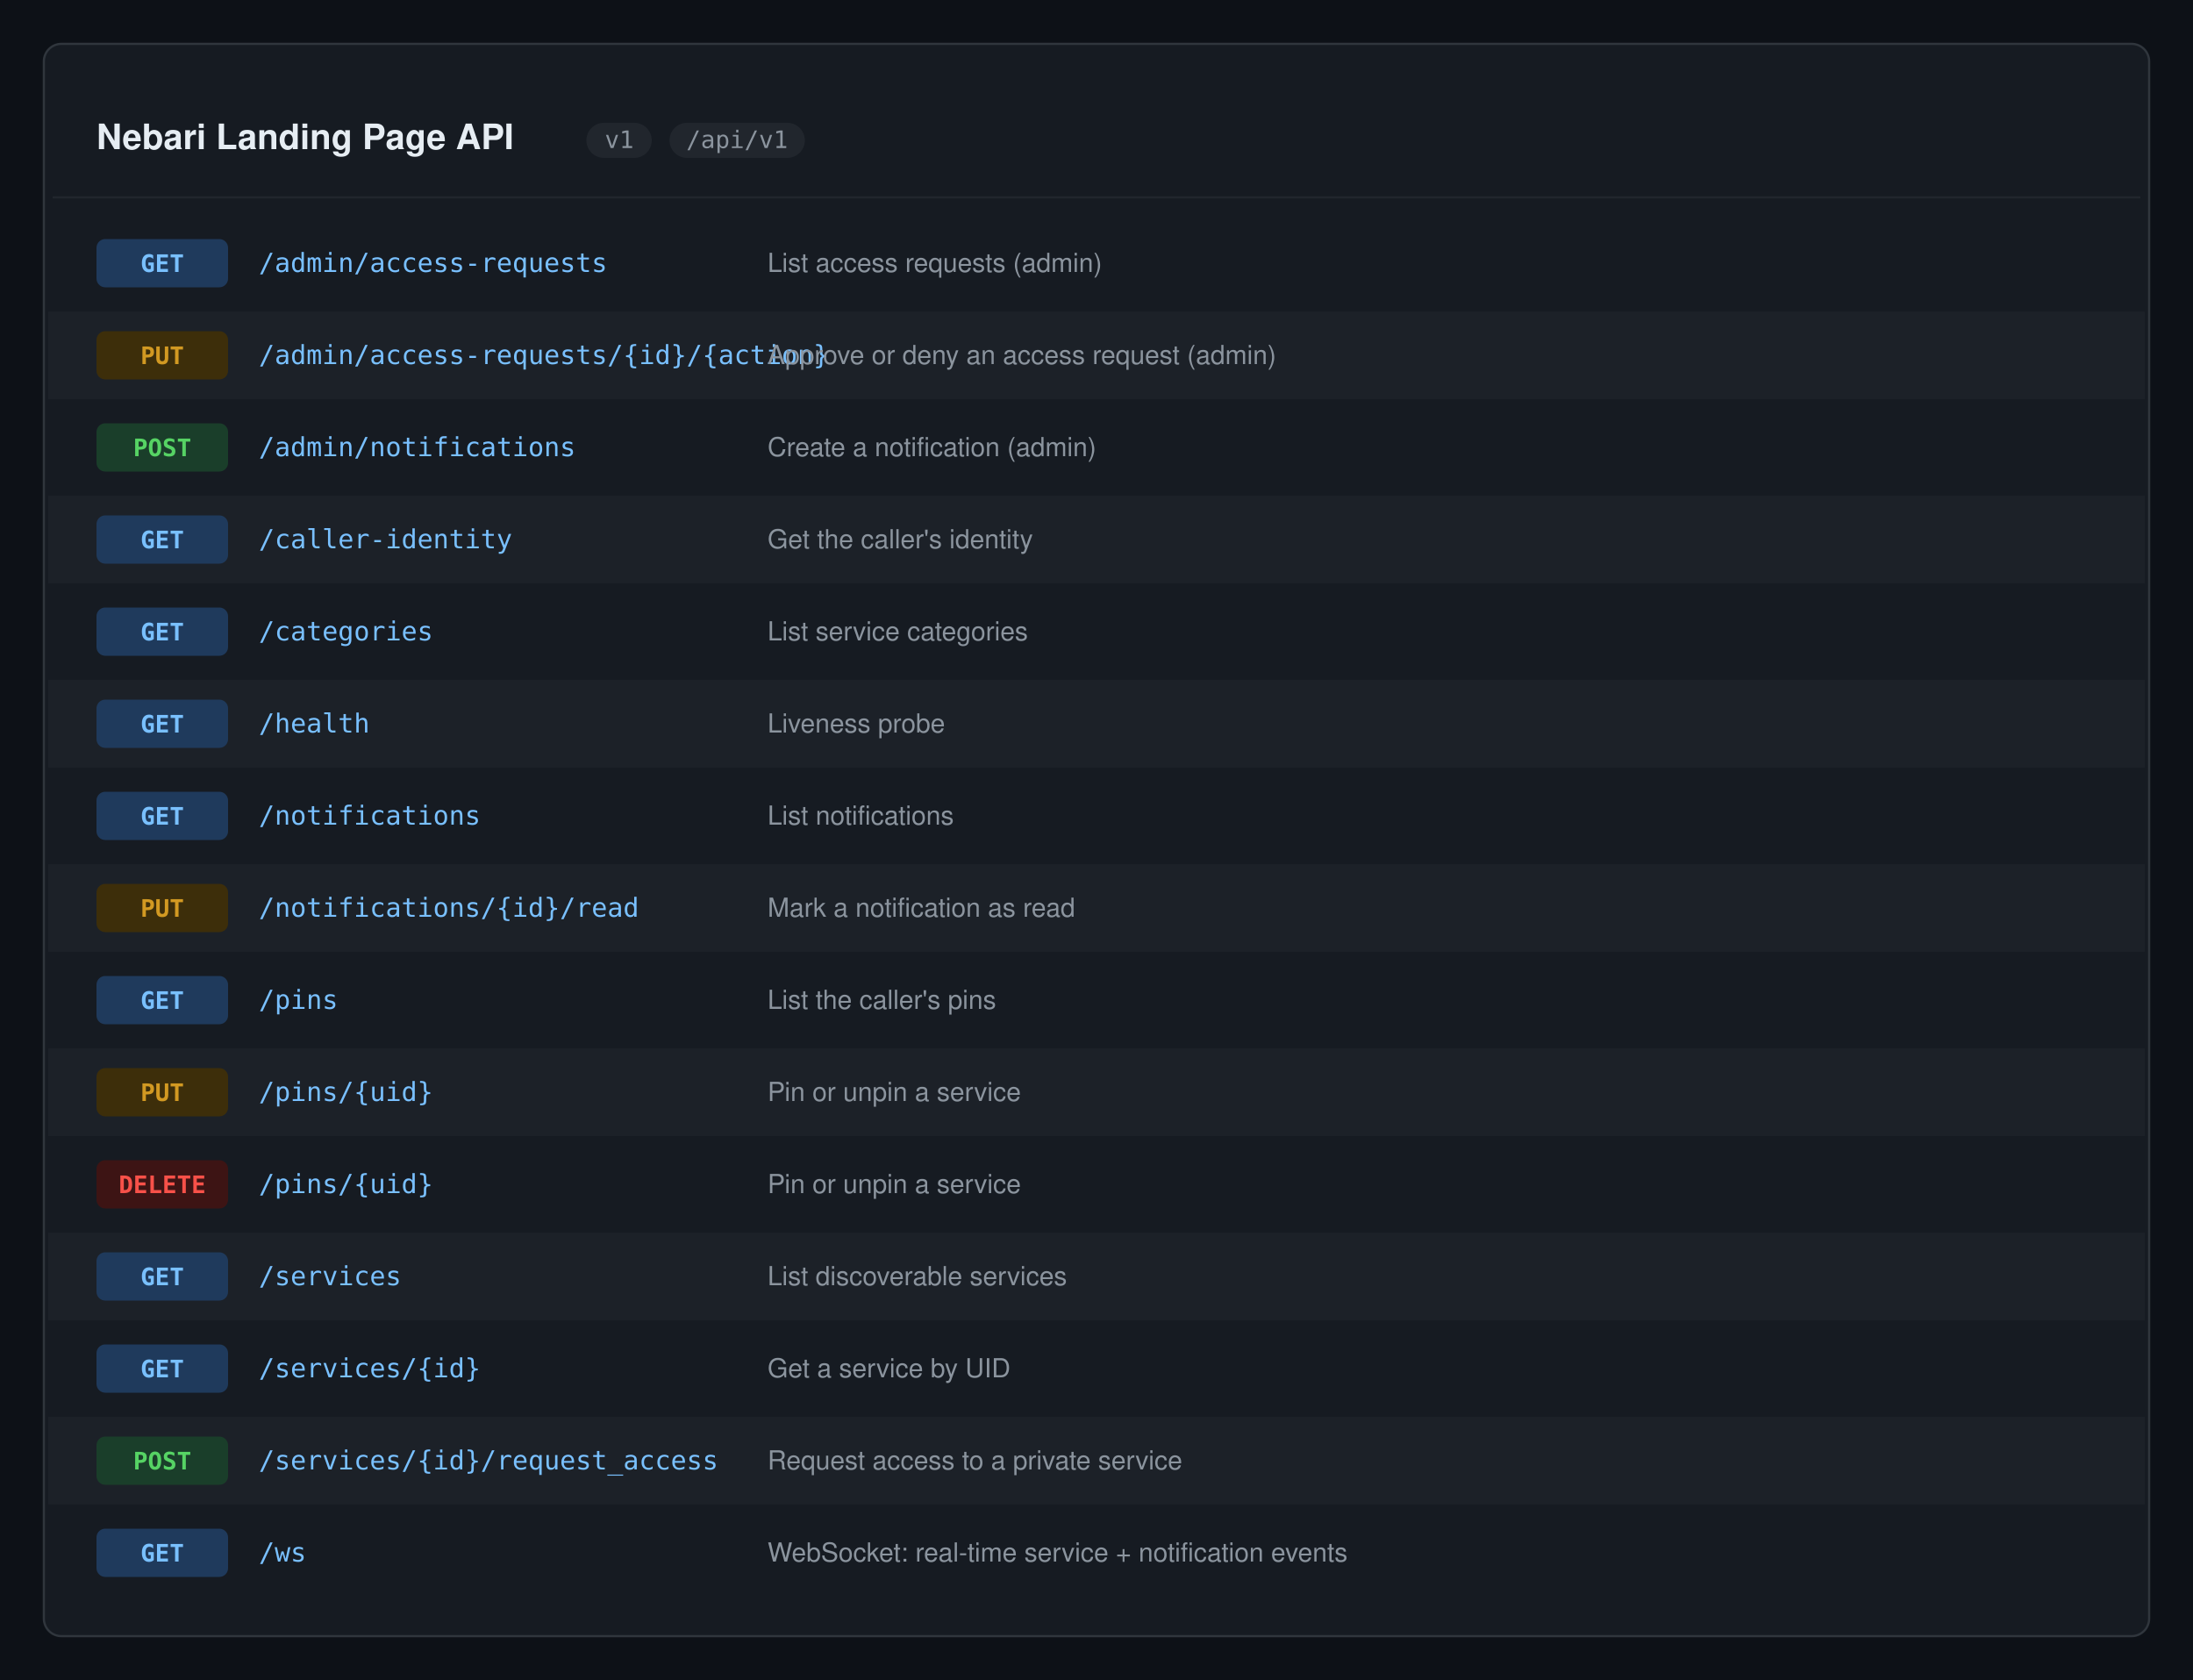
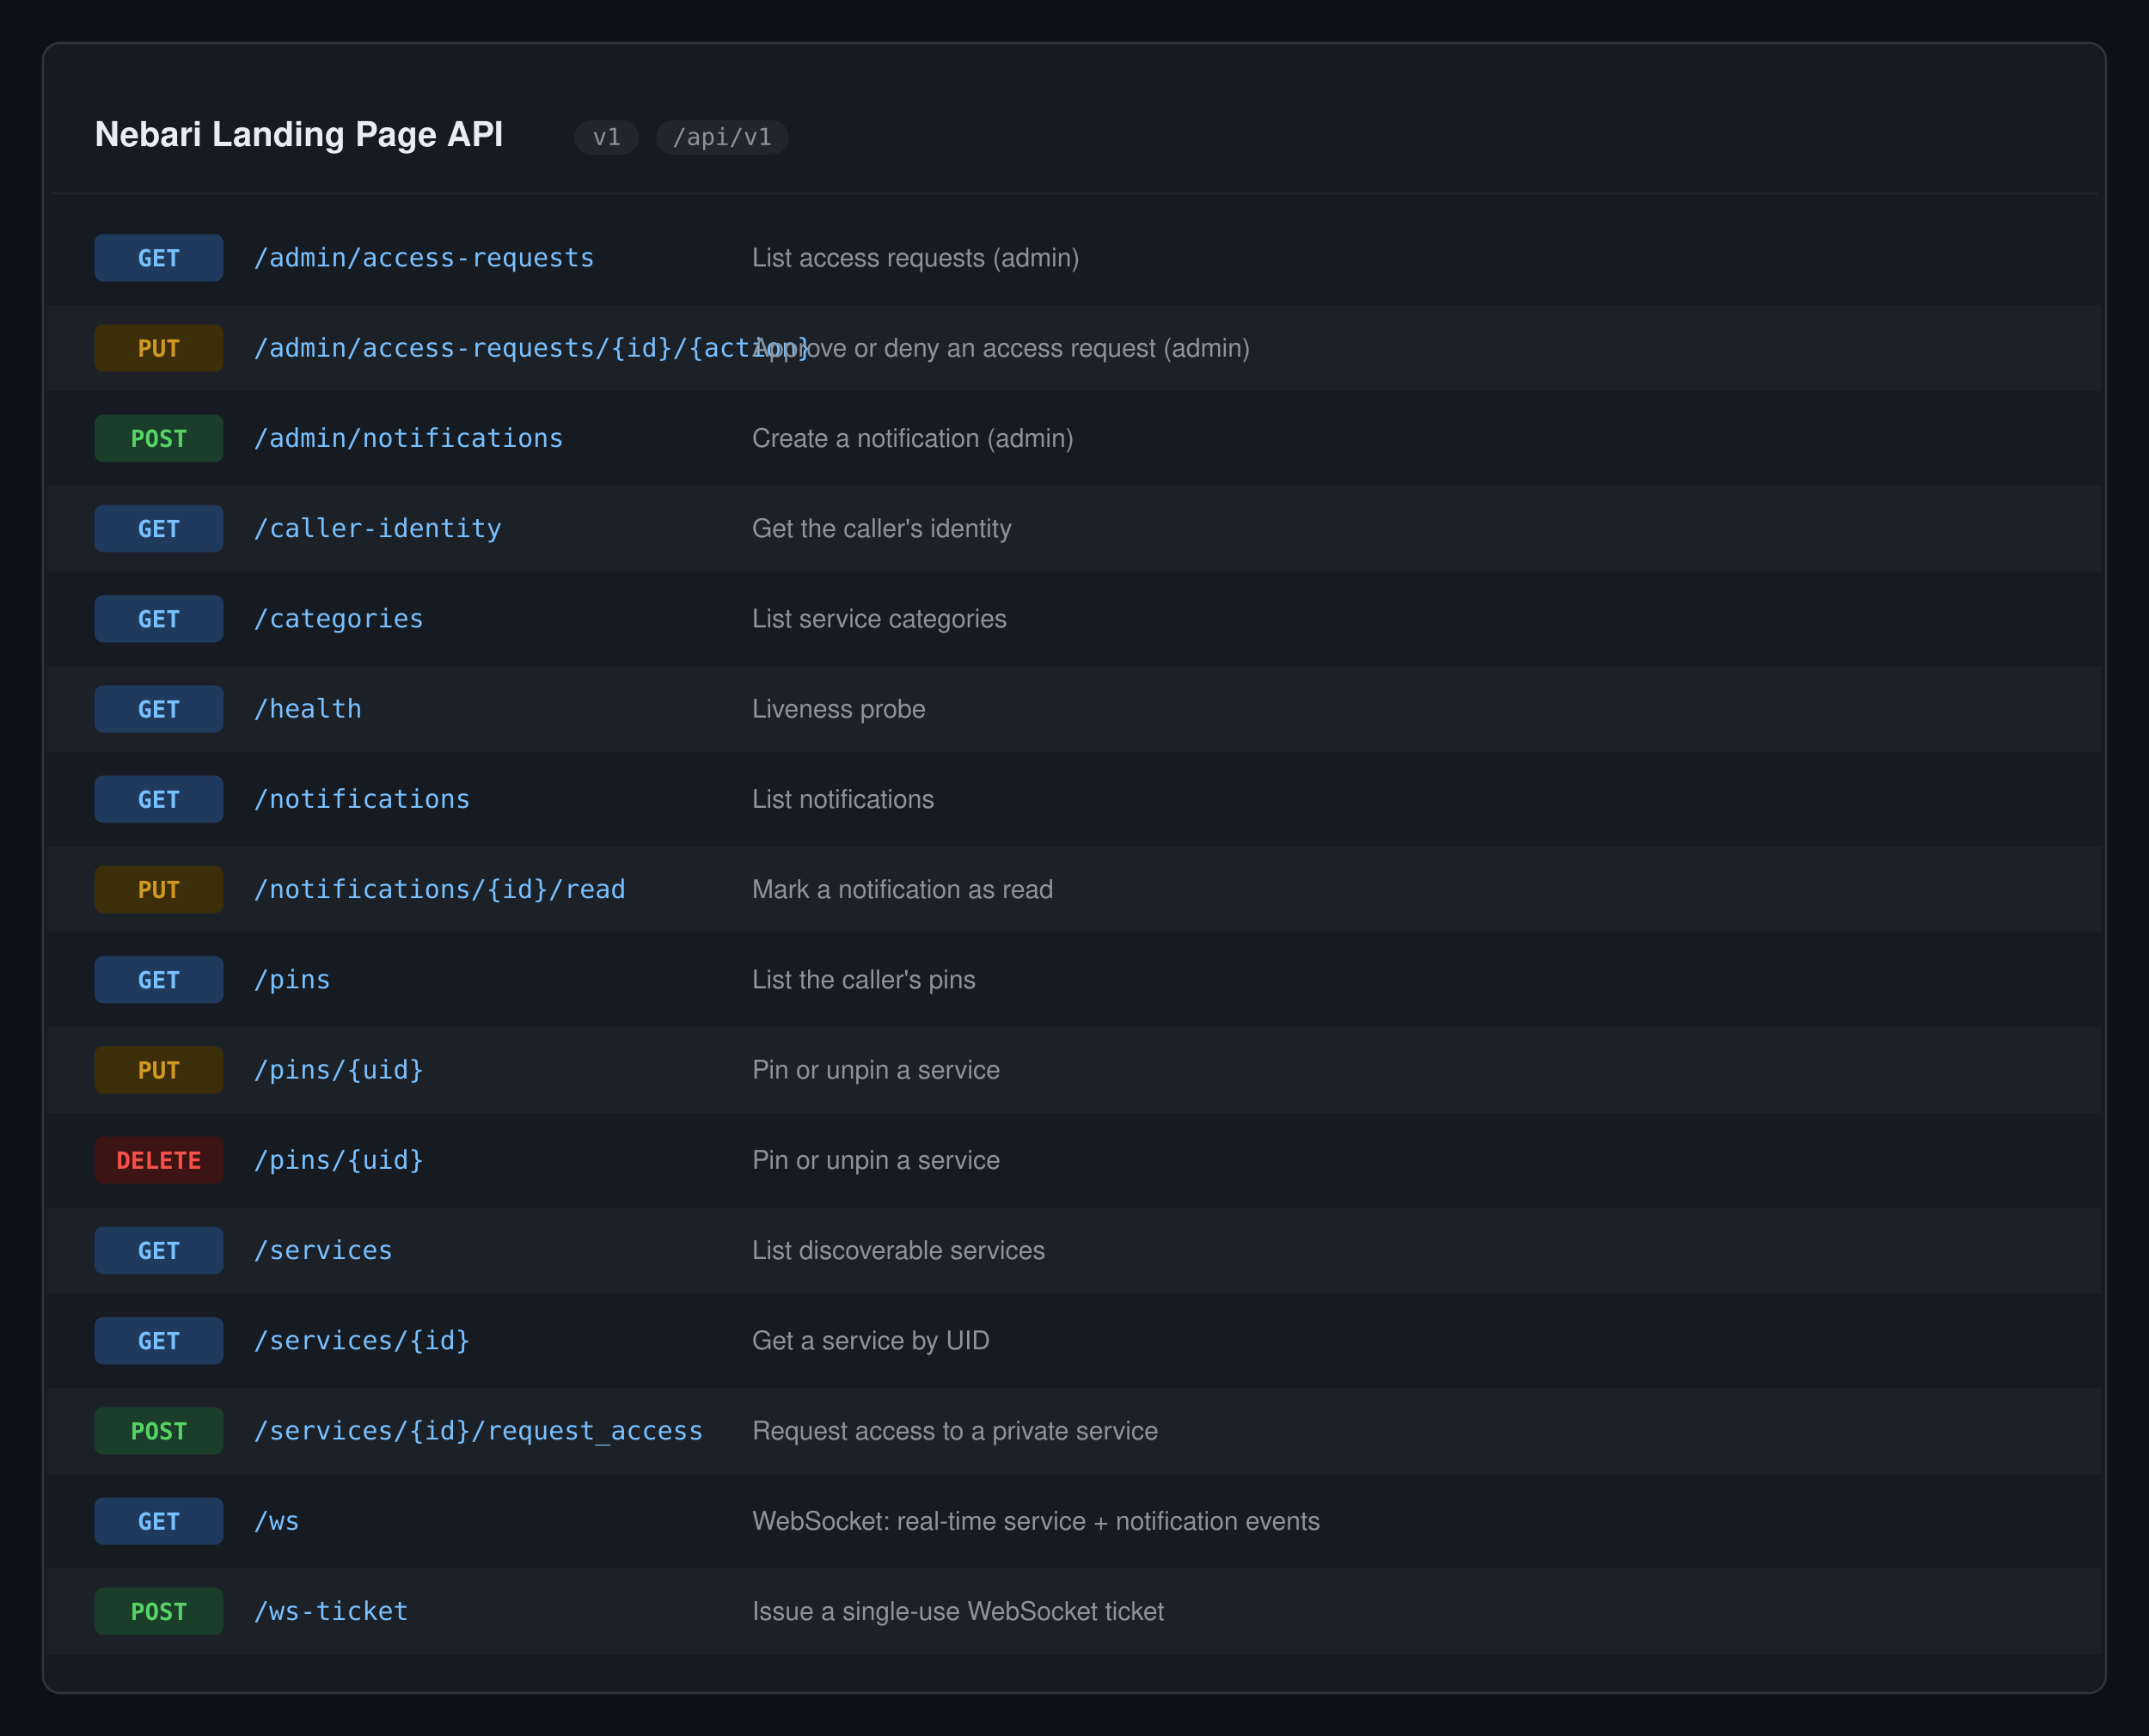
- <svg xmlns="http://www.w3.org/2000/svg" width="1000" height="766" viewBox="0 0 1000 766">
-   <rect width="1000" height="766" fill="#0d1117" />
-   <rect x="20" y="20" width="960" height="726" rx="8" fill="#161b22" stroke="#30363d" stroke-width="1" />
+ <svg xmlns="http://www.w3.org/2000/svg" width="1000" height="808" viewBox="0 0 1000 808">
+   <rect width="1000" height="808" fill="#0d1117" />
+   <rect x="20" y="20" width="960" height="768" rx="8" fill="#161b22" stroke="#30363d" stroke-width="1" />
  <text x="44" y="68" font-family="-apple-system,BlinkMacSystemFont,'Segoe UI',Helvetica,Arial,sans-serif" font-size="16" font-weight="600" fill="#e6edf3">Nebari Landing Page API</text>
  <rect x="267.4" y="56.0" width="29.8" height="16" rx="8" fill="#21262d" />
  <text x="282.4" y="67.5" font-family="ui-monospace,'Cascadia Code','Source Code Pro',Menlo,Consolas,monospace" font-size="11" fill="#8b949e" text-anchor="middle">v1</text>
  <rect x="305.3" y="56.0" width="61.7" height="16" rx="8" fill="#21262d" />
  <text x="336.1" y="67.5" font-family="ui-monospace,'Cascadia Code','Source Code Pro',Menlo,Consolas,monospace" font-size="11" fill="#8b949e" text-anchor="middle">/api/v1</text>
  <line x1="24" y1="90" x2="976" y2="90" stroke="#21262d" stroke-width="1" />
  <rect x="44" y="109" width="60" height="22" rx="4" fill="#1f3a5c" />
  <text x="74" y="124" font-family="ui-monospace,'Cascadia Code','Source Code Pro',Menlo,Consolas,monospace" font-size="11" font-weight="600" fill="#79c0ff" text-anchor="middle">GET</text>
  <text x="118" y="124" font-family="ui-monospace,'Cascadia Code','Source Code Pro',Menlo,Consolas,monospace" font-size="12" fill="#79c0ff">/admin/access-requests</text>
  <text x="350" y="124" font-family="-apple-system,BlinkMacSystemFont,'Segoe UI',Helvetica,Arial,sans-serif" font-size="12" fill="#8b949e">List access requests (admin)</text>
  <rect x="22" y="142" width="956" height="40" fill="#1c2128" />
  <rect x="44" y="151" width="60" height="22" rx="4" fill="#3d2e0a" />
  <text x="74" y="166" font-family="ui-monospace,'Cascadia Code','Source Code Pro',Menlo,Consolas,monospace" font-size="11" font-weight="600" fill="#d29922" text-anchor="middle">PUT</text>
  <text x="118" y="166" font-family="ui-monospace,'Cascadia Code','Source Code Pro',Menlo,Consolas,monospace" font-size="12" fill="#79c0ff">/admin/access-requests/{id}/{action}</text>
  <text x="350" y="166" font-family="-apple-system,BlinkMacSystemFont,'Segoe UI',Helvetica,Arial,sans-serif" font-size="12" fill="#8b949e">Approve or deny an access request (admin)</text>
  <rect x="44" y="193" width="60" height="22" rx="4" fill="#1a3e2a" />
  <text x="74" y="208" font-family="ui-monospace,'Cascadia Code','Source Code Pro',Menlo,Consolas,monospace" font-size="11" font-weight="600" fill="#56d364" text-anchor="middle">POST</text>
  <text x="118" y="208" font-family="ui-monospace,'Cascadia Code','Source Code Pro',Menlo,Consolas,monospace" font-size="12" fill="#79c0ff">/admin/notifications</text>
  <text x="350" y="208" font-family="-apple-system,BlinkMacSystemFont,'Segoe UI',Helvetica,Arial,sans-serif" font-size="12" fill="#8b949e">Create a notification (admin)</text>
  <rect x="22" y="226" width="956" height="40" fill="#1c2128" />
  <rect x="44" y="235" width="60" height="22" rx="4" fill="#1f3a5c" />
  <text x="74" y="250" font-family="ui-monospace,'Cascadia Code','Source Code Pro',Menlo,Consolas,monospace" font-size="11" font-weight="600" fill="#79c0ff" text-anchor="middle">GET</text>
  <text x="118" y="250" font-family="ui-monospace,'Cascadia Code','Source Code Pro',Menlo,Consolas,monospace" font-size="12" fill="#79c0ff">/caller-identity</text>
  <text x="350" y="250" font-family="-apple-system,BlinkMacSystemFont,'Segoe UI',Helvetica,Arial,sans-serif" font-size="12" fill="#8b949e">Get the caller's identity</text>
  <rect x="44" y="277" width="60" height="22" rx="4" fill="#1f3a5c" />
  <text x="74" y="292" font-family="ui-monospace,'Cascadia Code','Source Code Pro',Menlo,Consolas,monospace" font-size="11" font-weight="600" fill="#79c0ff" text-anchor="middle">GET</text>
  <text x="118" y="292" font-family="ui-monospace,'Cascadia Code','Source Code Pro',Menlo,Consolas,monospace" font-size="12" fill="#79c0ff">/categories</text>
  <text x="350" y="292" font-family="-apple-system,BlinkMacSystemFont,'Segoe UI',Helvetica,Arial,sans-serif" font-size="12" fill="#8b949e">List service categories</text>
  <rect x="22" y="310" width="956" height="40" fill="#1c2128" />
  <rect x="44" y="319" width="60" height="22" rx="4" fill="#1f3a5c" />
  <text x="74" y="334" font-family="ui-monospace,'Cascadia Code','Source Code Pro',Menlo,Consolas,monospace" font-size="11" font-weight="600" fill="#79c0ff" text-anchor="middle">GET</text>
  <text x="118" y="334" font-family="ui-monospace,'Cascadia Code','Source Code Pro',Menlo,Consolas,monospace" font-size="12" fill="#79c0ff">/health</text>
  <text x="350" y="334" font-family="-apple-system,BlinkMacSystemFont,'Segoe UI',Helvetica,Arial,sans-serif" font-size="12" fill="#8b949e">Liveness probe</text>
  <rect x="44" y="361" width="60" height="22" rx="4" fill="#1f3a5c" />
  <text x="74" y="376" font-family="ui-monospace,'Cascadia Code','Source Code Pro',Menlo,Consolas,monospace" font-size="11" font-weight="600" fill="#79c0ff" text-anchor="middle">GET</text>
  <text x="118" y="376" font-family="ui-monospace,'Cascadia Code','Source Code Pro',Menlo,Consolas,monospace" font-size="12" fill="#79c0ff">/notifications</text>
  <text x="350" y="376" font-family="-apple-system,BlinkMacSystemFont,'Segoe UI',Helvetica,Arial,sans-serif" font-size="12" fill="#8b949e">List notifications</text>
  <rect x="22" y="394" width="956" height="40" fill="#1c2128" />
  <rect x="44" y="403" width="60" height="22" rx="4" fill="#3d2e0a" />
  <text x="74" y="418" font-family="ui-monospace,'Cascadia Code','Source Code Pro',Menlo,Consolas,monospace" font-size="11" font-weight="600" fill="#d29922" text-anchor="middle">PUT</text>
  <text x="118" y="418" font-family="ui-monospace,'Cascadia Code','Source Code Pro',Menlo,Consolas,monospace" font-size="12" fill="#79c0ff">/notifications/{id}/read</text>
  <text x="350" y="418" font-family="-apple-system,BlinkMacSystemFont,'Segoe UI',Helvetica,Arial,sans-serif" font-size="12" fill="#8b949e">Mark a notification as read</text>
  <rect x="44" y="445" width="60" height="22" rx="4" fill="#1f3a5c" />
  <text x="74" y="460" font-family="ui-monospace,'Cascadia Code','Source Code Pro',Menlo,Consolas,monospace" font-size="11" font-weight="600" fill="#79c0ff" text-anchor="middle">GET</text>
  <text x="118" y="460" font-family="ui-monospace,'Cascadia Code','Source Code Pro',Menlo,Consolas,monospace" font-size="12" fill="#79c0ff">/pins</text>
  <text x="350" y="460" font-family="-apple-system,BlinkMacSystemFont,'Segoe UI',Helvetica,Arial,sans-serif" font-size="12" fill="#8b949e">List the caller's pins</text>
  <rect x="22" y="478" width="956" height="40" fill="#1c2128" />
  <rect x="44" y="487" width="60" height="22" rx="4" fill="#3d2e0a" />
  <text x="74" y="502" font-family="ui-monospace,'Cascadia Code','Source Code Pro',Menlo,Consolas,monospace" font-size="11" font-weight="600" fill="#d29922" text-anchor="middle">PUT</text>
  <text x="118" y="502" font-family="ui-monospace,'Cascadia Code','Source Code Pro',Menlo,Consolas,monospace" font-size="12" fill="#79c0ff">/pins/{uid}</text>
  <text x="350" y="502" font-family="-apple-system,BlinkMacSystemFont,'Segoe UI',Helvetica,Arial,sans-serif" font-size="12" fill="#8b949e">Pin or unpin a service</text>
  <rect x="44" y="529" width="60" height="22" rx="4" fill="#3d1414" />
  <text x="74" y="544" font-family="ui-monospace,'Cascadia Code','Source Code Pro',Menlo,Consolas,monospace" font-size="11" font-weight="600" fill="#f85149" text-anchor="middle">DELETE</text>
  <text x="118" y="544" font-family="ui-monospace,'Cascadia Code','Source Code Pro',Menlo,Consolas,monospace" font-size="12" fill="#79c0ff">/pins/{uid}</text>
  <text x="350" y="544" font-family="-apple-system,BlinkMacSystemFont,'Segoe UI',Helvetica,Arial,sans-serif" font-size="12" fill="#8b949e">Pin or unpin a service</text>
  <rect x="22" y="562" width="956" height="40" fill="#1c2128" />
  <rect x="44" y="571" width="60" height="22" rx="4" fill="#1f3a5c" />
  <text x="74" y="586" font-family="ui-monospace,'Cascadia Code','Source Code Pro',Menlo,Consolas,monospace" font-size="11" font-weight="600" fill="#79c0ff" text-anchor="middle">GET</text>
  <text x="118" y="586" font-family="ui-monospace,'Cascadia Code','Source Code Pro',Menlo,Consolas,monospace" font-size="12" fill="#79c0ff">/services</text>
  <text x="350" y="586" font-family="-apple-system,BlinkMacSystemFont,'Segoe UI',Helvetica,Arial,sans-serif" font-size="12" fill="#8b949e">List discoverable services</text>
  <rect x="44" y="613" width="60" height="22" rx="4" fill="#1f3a5c" />
  <text x="74" y="628" font-family="ui-monospace,'Cascadia Code','Source Code Pro',Menlo,Consolas,monospace" font-size="11" font-weight="600" fill="#79c0ff" text-anchor="middle">GET</text>
  <text x="118" y="628" font-family="ui-monospace,'Cascadia Code','Source Code Pro',Menlo,Consolas,monospace" font-size="12" fill="#79c0ff">/services/{id}</text>
  <text x="350" y="628" font-family="-apple-system,BlinkMacSystemFont,'Segoe UI',Helvetica,Arial,sans-serif" font-size="12" fill="#8b949e">Get a service by UID</text>
  <rect x="22" y="646" width="956" height="40" fill="#1c2128" />
  <rect x="44" y="655" width="60" height="22" rx="4" fill="#1a3e2a" />
  <text x="74" y="670" font-family="ui-monospace,'Cascadia Code','Source Code Pro',Menlo,Consolas,monospace" font-size="11" font-weight="600" fill="#56d364" text-anchor="middle">POST</text>
  <text x="118" y="670" font-family="ui-monospace,'Cascadia Code','Source Code Pro',Menlo,Consolas,monospace" font-size="12" fill="#79c0ff">/services/{id}/request_access</text>
  <text x="350" y="670" font-family="-apple-system,BlinkMacSystemFont,'Segoe UI',Helvetica,Arial,sans-serif" font-size="12" fill="#8b949e">Request access to a private service</text>
  <rect x="44" y="697" width="60" height="22" rx="4" fill="#1f3a5c" />
  <text x="74" y="712" font-family="ui-monospace,'Cascadia Code','Source Code Pro',Menlo,Consolas,monospace" font-size="11" font-weight="600" fill="#79c0ff" text-anchor="middle">GET</text>
  <text x="118" y="712" font-family="ui-monospace,'Cascadia Code','Source Code Pro',Menlo,Consolas,monospace" font-size="12" fill="#79c0ff">/ws</text>
  <text x="350" y="712" font-family="-apple-system,BlinkMacSystemFont,'Segoe UI',Helvetica,Arial,sans-serif" font-size="12" fill="#8b949e">WebSocket: real-time service + notification events</text>
+   <rect x="22" y="730" width="956" height="40" fill="#1c2128" />
+   <rect x="44" y="739" width="60" height="22" rx="4" fill="#1a3e2a" />
+   <text x="74" y="754" font-family="ui-monospace,'Cascadia Code','Source Code Pro',Menlo,Consolas,monospace" font-size="11" font-weight="600" fill="#56d364" text-anchor="middle">POST</text>
+   <text x="118" y="754" font-family="ui-monospace,'Cascadia Code','Source Code Pro',Menlo,Consolas,monospace" font-size="12" fill="#79c0ff">/ws-ticket</text>
+   <text x="350" y="754" font-family="-apple-system,BlinkMacSystemFont,'Segoe UI',Helvetica,Arial,sans-serif" font-size="12" fill="#8b949e">Issue a single-use WebSocket ticket</text>
</svg>
